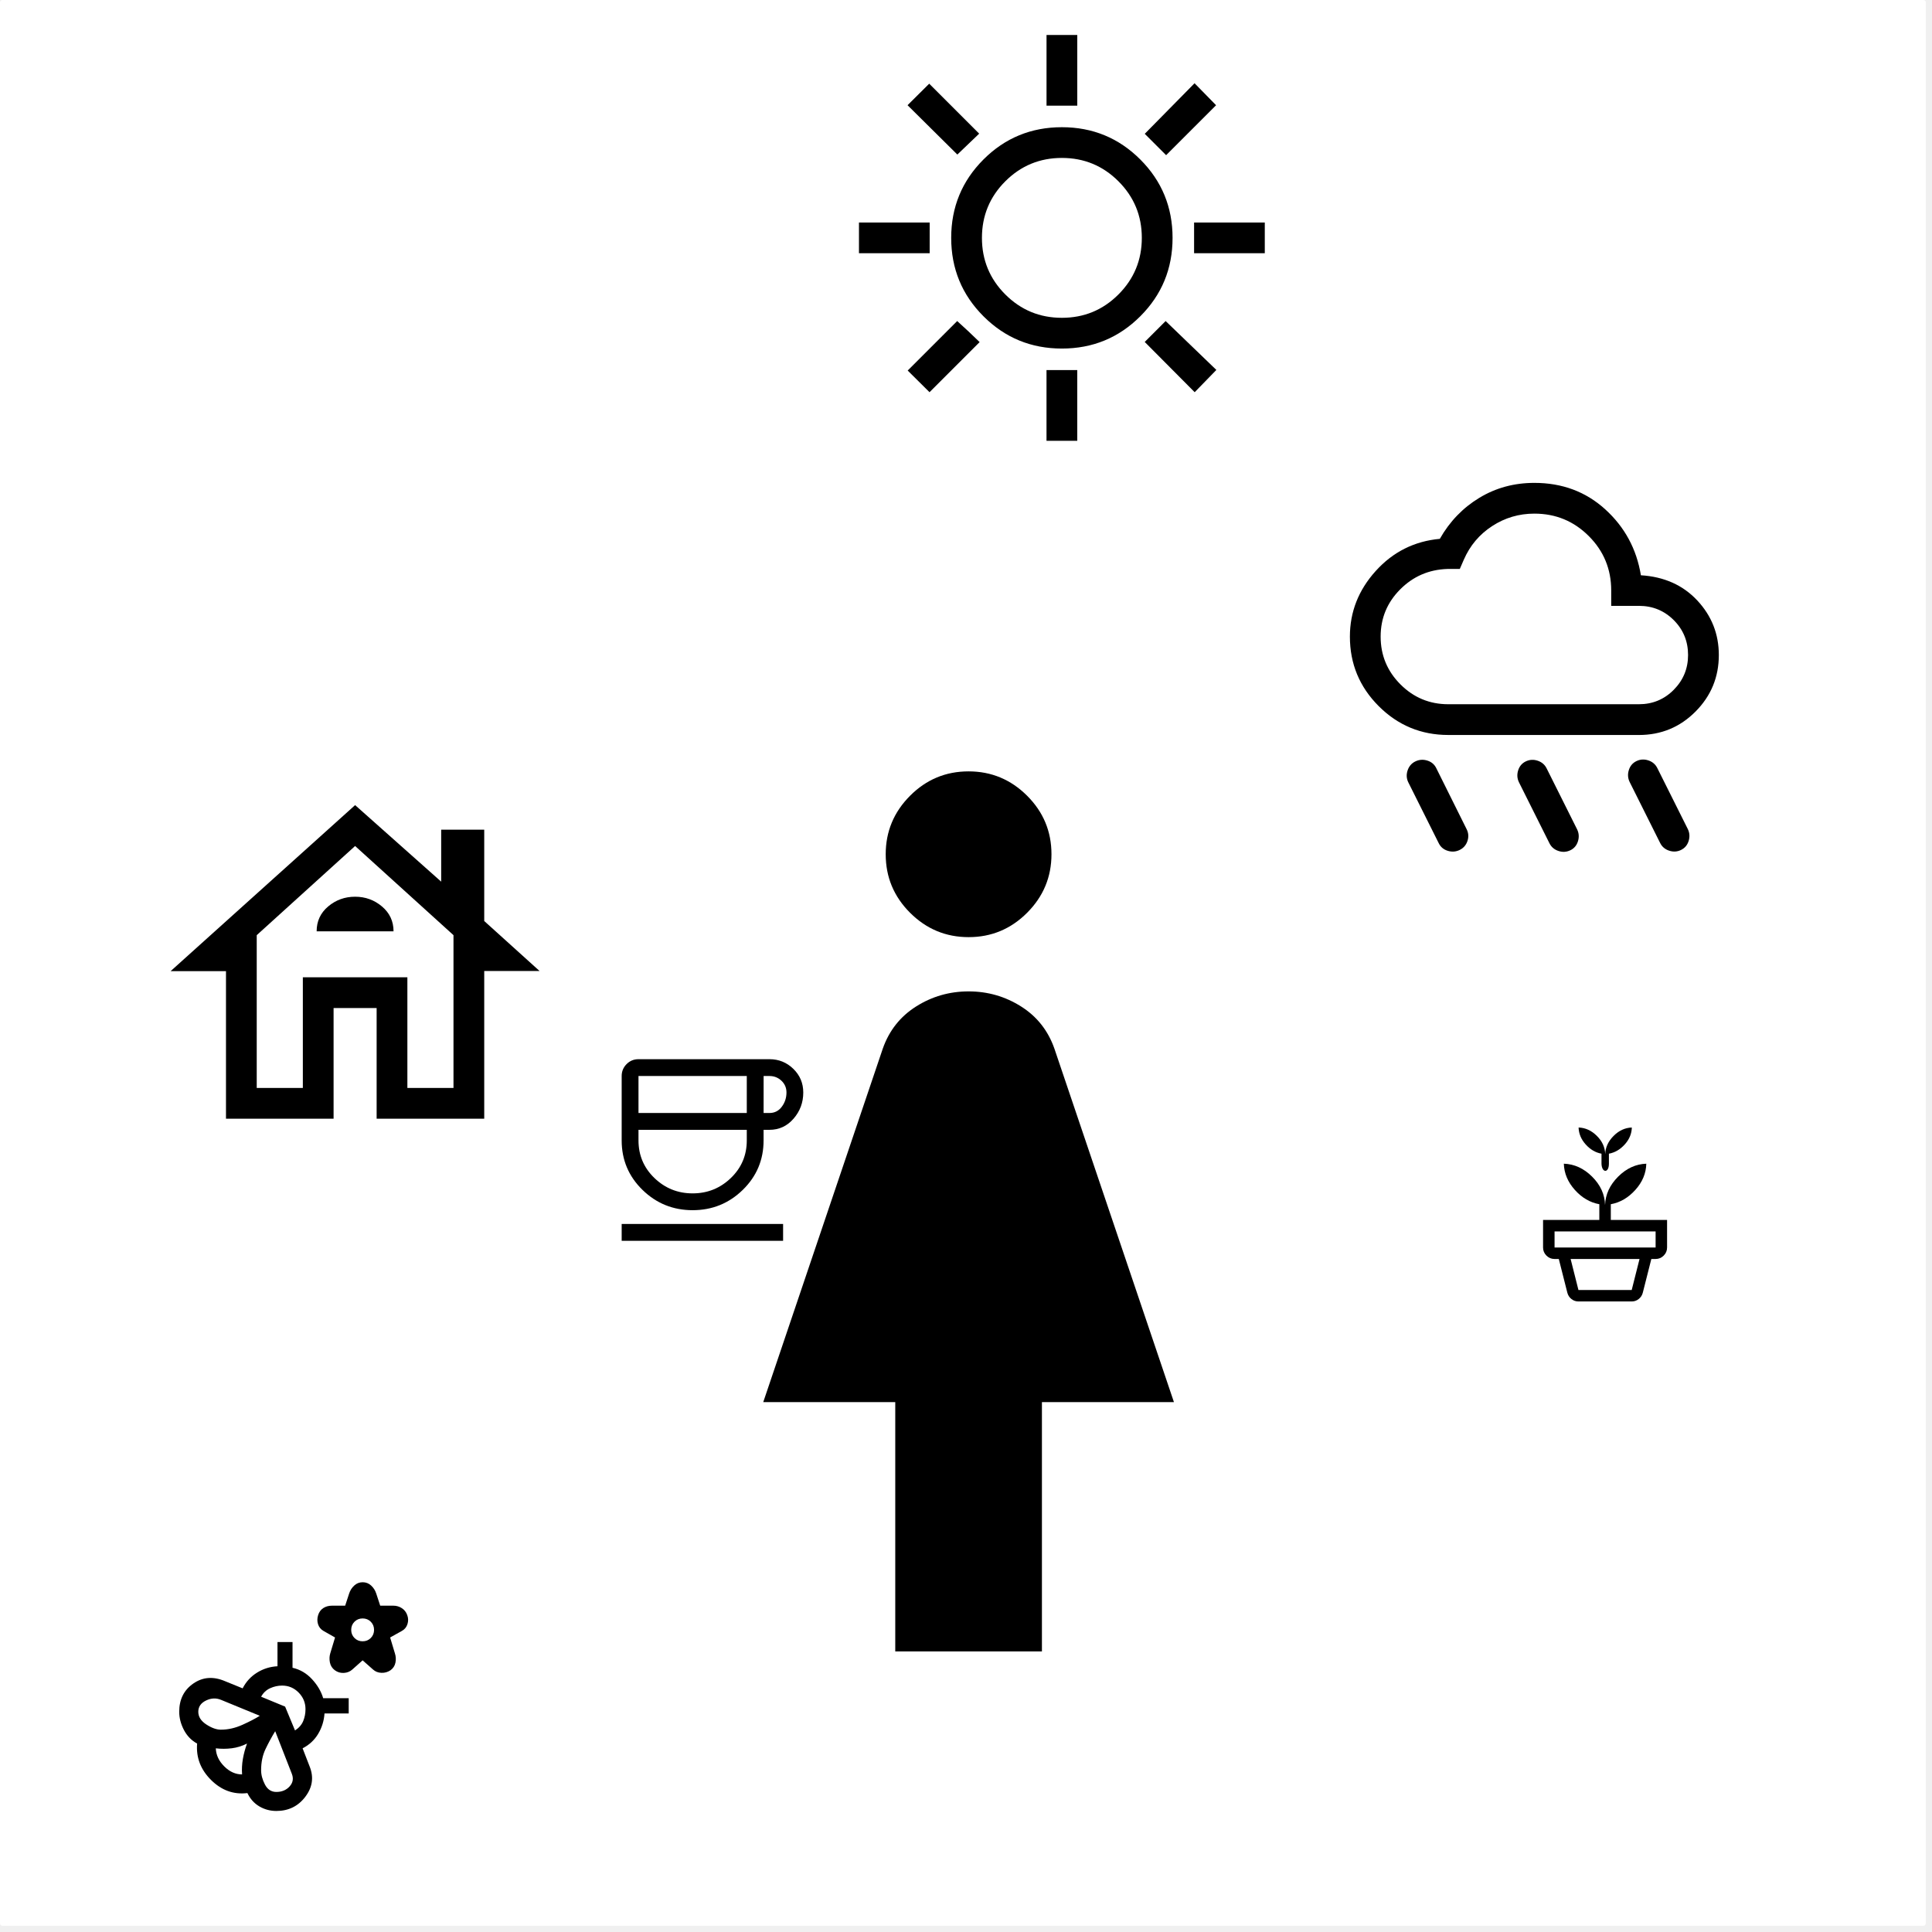
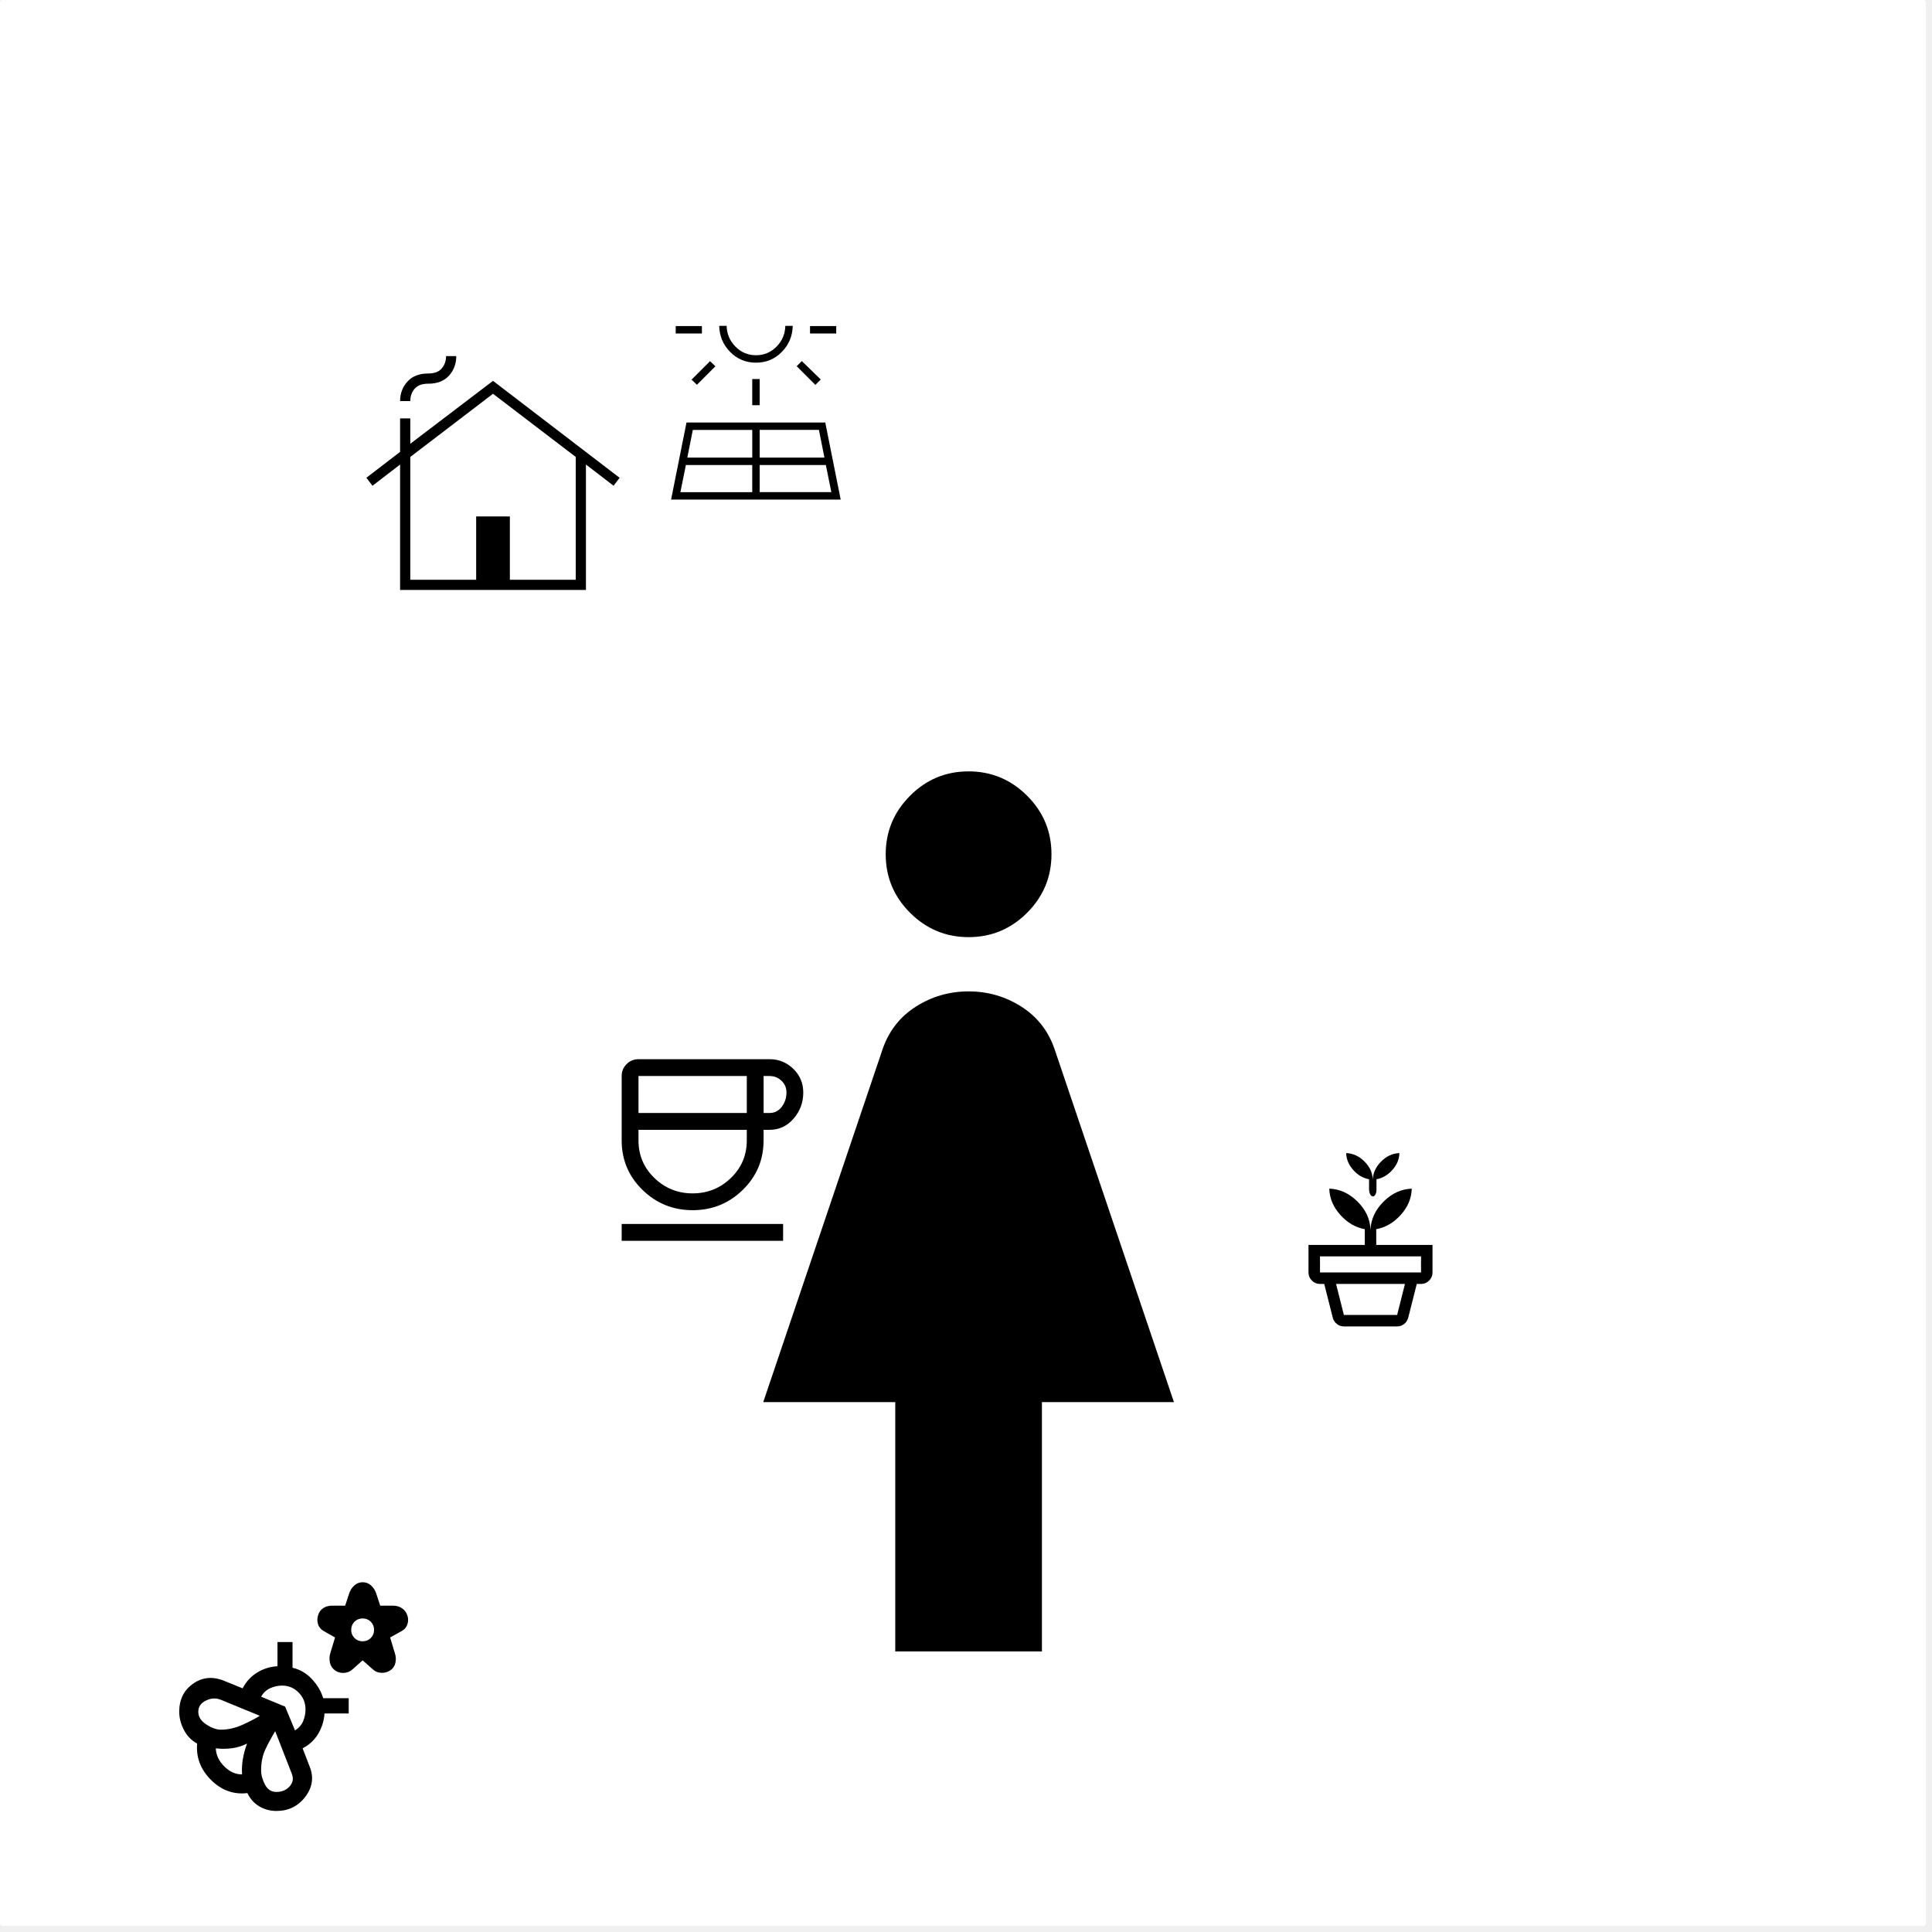
<svg xmlns="http://www.w3.org/2000/svg" width="400" height="400" version="1.1" viewBox="0 0 105.83 105.83" id="svg22">
  <defs id="defs26" />
  <rect width="105.49" height="105.49" ry=".133" fill="#fff" id="rect2" />
  <path d="m37.941 66.291q-1.607 0-2.747-1.112-1.14-1.112-1.14-2.71v-3.528q0-0.382 0.269-0.652t0.652-0.269h7.175q0.765 0 1.308 0.53 0.543 0.53 0.543 1.294 0 0.82-0.53 1.432-0.53 0.613-1.322 0.613h-0.322v0.58q0 1.598-1.14 2.71-1.14 1.112-2.747 1.112zm-2.966-5.324h5.932v-2.026h-5.932zm2.966 4.403q1.22 0 2.093-0.841 0.873-0.84 0.873-2.061v-0.58h-5.932v0.58q0 1.22 0.873 2.061 0.873 0.841 2.093 0.841zm3.887-4.403h0.322q0.419 0 0.675-0.343 0.256-0.343 0.256-0.781 0-0.382-0.274-0.642-0.274-0.26-0.656-0.26h-0.322zm-7.774 7v-0.921h8.842v0.921z" stroke-width=".014" id="path4" />
-   <g stroke-width=".025" id="g12">
-     <path d="m 86.019,46.575 q -0.312,0.151 -0.653,0.038 -0.341,-0.114 -0.493,-0.425 l -1.667,-3.334 q -0.152,-0.312 -0.046,-0.653 0.105,-0.341 0.417,-0.493 0.312,-0.151 0.653,-0.038 0.341,0.114 0.493,0.425 l 1.667,3.335 q 0.152,0.312 0.046,0.653 -0.105,0.341 -0.417,0.493 z m 6.063,-0.016 q -0.312,0.151 -0.653,0.038 -0.341,-0.114 -0.493,-0.425 l -1.667,-3.335 q -0.152,-0.312 -0.046,-0.653 0.105,-0.341 0.417,-0.493 0.312,-0.151 0.653,-0.038 0.341,0.114 0.493,0.425 l 1.667,3.334 q 0.152,0.312 0.046,0.653 -0.105,0.341 -0.417,0.493 z m -12.126,0 q -0.312,0.151 -0.653,0.046 -0.341,-0.105 -0.493,-0.417 l -1.667,-3.334 q -0.152,-0.312 -0.038,-0.653 0.114,-0.341 0.425,-0.493 0.312,-0.151 0.653,-0.046 0.341,0.105 0.493,0.417 l 1.667,3.351 q 0.152,0.312 0.038,0.644 -0.114,0.333 -0.425,0.484 z m -0.623,-6.299 q -2.231,0 -3.81,-1.579 -1.579,-1.579 -1.579,-3.81 0,-2.029 1.415,-3.595 1.415,-1.566 3.511,-1.76 0.808,-1.423 2.16,-2.244 1.352,-0.821 3.019,-0.821 2.29,0 3.886,1.453 1.596,1.452 1.949,3.608 1.911,0.118 3.09,1.381 1.179,1.263 1.179,2.989 0,1.81 -1.276,3.095 -1.276,1.284 -3.103,1.284 z m 0,-1.684 h 10.441 q 1.128,0 1.911,-0.792 0.783,-0.792 0.783,-1.903 0,-1.128 -0.783,-1.911 -0.783,-0.783 -1.911,-0.783 h -1.516 v -0.842 q 0,-1.752 -1.229,-2.981 -1.229,-1.229 -2.981,-1.229 -1.263,0 -2.311,0.682 -1.048,0.682 -1.554,1.844 l -0.219,0.505 h -0.682 q -1.524,0.051 -2.589,1.124 -1.065,1.074 -1.065,2.581 0,1.533 1.086,2.619 1.086,1.086 2.619,1.086 z" id="path6" />
-     <path d="m57.326 5.789v-3.873h1.684v3.873zm6.551 2.711-1.17-1.17 2.728-2.77 1.179 1.204zm1.532 5.372v-1.684h3.873v1.684zm-8.084 10.273v-3.873h1.684v3.873zm-4.884-15.679-2.728-2.703 1.187-1.179 2.737 2.737zm13.001 13.018-2.737-2.753 1.145-1.145 2.779 2.678zm-18.39-7.612v-1.684h3.873v1.684zm3.865 7.612-1.196-1.187 2.711-2.711 0.615 0.564 0.615 0.589zm7.25-2.391q-2.526 0-4.295-1.768-1.768-1.768-1.768-4.294t1.768-4.295q1.768-1.768 4.295-1.768 2.526 0 4.295 1.768 1.768 1.768 1.768 4.295t-1.768 4.294q-1.768 1.768-4.295 1.768zm0-1.684q1.819 0 3.099-1.28 1.28-1.28 1.28-3.099t-1.28-3.099q-1.28-1.28-3.099-1.28t-3.099 1.28q-1.28 1.28-1.28 3.099t1.28 3.099q1.28 1.28 3.099 1.28z" id="path8" />
-     <path d="m 12.379,61.28 v -8.084 H 9.347 l 10.105,-9.094 4.715,4.193 v -2.846 h 2.358 v 5.002 l 3.031,2.738 h -3.031 v 8.091 h -5.894 v -6.063 h -2.358 v 6.063 z m 1.684,-1.684 h 2.526 v -6.063 h 5.726 v 6.063 h 2.526 v -8.37 l -5.389,-4.884 -5.389,4.884 z m 2.526,-6.063 h 5.726 z m 0.758,-2.518 h 4.21 q 0,-0.825 -0.632,-1.36 -0.632,-0.535 -1.474,-0.535 -0.842,0 -1.474,0.532 -0.632,0.532 -0.632,1.363 z" id="path10" />
-   </g>
-   <path d="m 86.463,70.662 h 2.918 l 0.428,-1.698 h -3.774 z m 0,0.629 q -0.214,0 -0.382,-0.132 -0.168,-0.132 -0.225,-0.343 l -0.469,-1.852 h 5.069 l -0.469,1.852 q -0.056,0.21 -0.225,0.343 -0.168,0.132 -0.382,0.132 z m -1.308,-2.956 h 5.535 v -0.881 h -5.535 z m 2.767,-2.333 q 0.031,-0.862 0.711,-1.544 0.679,-0.682 1.547,-0.714 -0.019,0.792 -0.601,1.437 -0.582,0.645 -1.343,0.783 v 0.862 h 3.082 v 1.509 q 0,0.259 -0.185,0.444 -0.185,0.185 -0.444,0.185 h -5.535 q -0.259,0 -0.444,-0.185 -0.185,-0.185 -0.185,-0.444 v -1.509 h 3.082 v -0.862 q -0.761,-0.138 -1.34,-0.783 -0.579,-0.645 -0.604,-1.437 0.868,0.031 1.55,0.711 0.682,0.679 0.708,1.547 z" stroke-width="0.009" id="path14" />
-   <path d="m 87.929,63.22 c 0.013,-0.371 0.166,-0.703 0.459,-0.997 0.292,-0.294 0.625,-0.447 0.999,-0.461 -0.008,0.341 -0.137,0.65 -0.388,0.928 -0.25,0.277 -0.539,0.446 -0.867,0.506 v 0.556 c -0.005,0.52 -0.385,0.503 -0.406,0 v -0.556 c -0.328,-0.06 -0.616,-0.228 -0.865,-0.506 -0.249,-0.277 -0.379,-0.587 -0.39,-0.928 0.374,0.013 0.707,0.166 1.001,0.459 0.294,0.292 0.446,0.625 0.457,0.999 z" stroke-width="0.006" id="path16" />
+   <path d="m 73.614,72.029 h 2.918 l 0.428,-1.698 h -3.774 z m 0,0.629 q -0.214,0 -0.382,-0.132 -0.168,-0.132 -0.225,-0.343 l -0.469,-1.852 h 5.069 l -0.469,1.852 q -0.056,0.21 -0.225,0.343 -0.168,0.132 -0.382,0.132 z m -1.308,-2.956 h 5.535 v -0.881 h -5.535 z m 2.767,-2.333 q 0.031,-0.862 0.711,-1.544 0.679,-0.682 1.547,-0.714 -0.019,0.792 -0.601,1.437 -0.582,0.645 -1.343,0.783 v 0.862 h 3.082 v 1.509 q 0,0.259 -0.185,0.444 -0.185,0.185 -0.444,0.185 h -5.535 q -0.259,0 -0.444,-0.185 -0.185,-0.185 -0.185,-0.444 v -1.509 h 3.082 v -0.862 q -0.761,-0.138 -1.34,-0.783 -0.579,-0.645 -0.604,-1.437 0.868,0.031 1.55,0.711 0.682,0.679 0.708,1.547 z" stroke-width="0.009" id="path14" />
+   <path d="m 75.197,64.621 c 0.013,-0.371 0.166,-0.703 0.459,-0.997 0.292,-0.294 0.625,-0.447 0.999,-0.461 -0.008,0.341 -0.137,0.65 -0.388,0.928 -0.25,0.277 -0.539,0.446 -0.867,0.506 v 0.556 c -0.005,0.52 -0.385,0.503 -0.406,0 v -0.556 c -0.328,-0.06 -0.616,-0.228 -0.865,-0.506 -0.249,-0.277 -0.379,-0.587 -0.39,-0.928 0.374,0.013 0.707,0.166 1.001,0.459 0.294,0.292 0.446,0.625 0.457,0.999 z" stroke-width="0.006" id="path16" />
  <path d="m49.04 90.462v-13.659h-7.231l6.548-19.363q0.522-1.486 1.828-2.31 1.306-0.824 2.872-0.824 1.567 0 2.872 0.824 1.306 0.823 1.828 2.31l6.548 19.363h-7.231v13.659zm4.02-39.128q-1.871 0-3.207-1.333-1.336-1.333-1.336-3.204 0-1.871 1.333-3.207 1.333-1.336 3.204-1.336 1.871 0 3.207 1.333 1.336 1.333 1.336 3.204 0 1.871-1.333 3.207-1.333 1.336-3.204 1.336z" stroke-width=".06" id="path18" />
  <path d="m19.864 90.949-0.563 0.501q-0.188 0.172-0.464 0.188-0.276 0.016-0.495-0.146-0.219-0.162-0.271-0.428-0.052-0.266 0.021-0.501l0.261-0.866-0.626-0.355q-0.229-0.13-0.305-0.37-0.076-0.24 0.003-0.495 0.078-0.256 0.282-0.389 0.203-0.133 0.48-0.133h0.72l0.219-0.668q0.083-0.256 0.279-0.436 0.196-0.18 0.462-0.18 0.266 0 0.462 0.18 0.196 0.18 0.279 0.436l0.219 0.668h0.72q0.256 0 0.467 0.138 0.211 0.138 0.295 0.383 0.089 0.24 0.01 0.49-0.078 0.25-0.313 0.376l-0.636 0.355 0.261 0.866q0.083 0.245 0.031 0.509-0.052 0.263-0.271 0.42-0.224 0.151-0.498 0.141-0.274-0.01-0.462-0.183zm0-1.043q0.266 0 0.446-0.18 0.18-0.18 0.18-0.446 0-0.266-0.18-0.446-0.18-0.18-0.446-0.18-0.266 0-0.446 0.18t-0.18 0.446q0 0.266 0.18 0.446t0.446 0.18zm-2.9 6.864q0.349 0.876-0.24 1.653-0.589 0.777-1.586 0.777-0.506 0-0.931-0.25-0.425-0.25-0.655-0.73-1.132 0.136-1.99-0.717-0.858-0.853-0.764-1.995-0.469-0.256-0.725-0.748-0.256-0.493-0.256-0.994 0-1.017 0.78-1.552 0.78-0.535 1.745-0.117l0.949 0.386q0.282-0.548 0.793-0.863 0.511-0.316 1.116-0.347v-1.325h0.824v1.408q0.621 0.141 1.069 0.628 0.449 0.488 0.61 1.04h1.398v0.835h-1.325q-0.042 0.605-0.347 1.116-0.305 0.511-0.853 0.793zm-3.703 0.428q-0.031-0.422 0.044-0.853 0.076-0.43 0.227-0.837-0.402 0.203-0.837 0.258-0.435 0.055-0.874 3e-3 0.021 0.548 0.462 0.988 0.441 0.441 0.978 0.441zm-1.158-2.451q0.584 0 1.176-0.266 0.592-0.266 0.952-0.495l-2.107-0.866q-0.412-0.177-0.837 0.029t-0.425 0.618q0 0.407 0.438 0.694 0.438 0.287 0.803 0.287zm3.035 3.411q0.454 0 0.728-0.305 0.274-0.305 0.117-0.696l-0.908-2.326q-0.287 0.469-0.529 0.975-0.243 0.506-0.243 1.163 0 0.381 0.211 0.785 0.211 0.404 0.623 0.404zm1.022-3.369q0.323-0.209 0.449-0.514 0.125-0.305 0.125-0.649 0-0.532-0.376-0.913-0.376-0.381-0.902-0.381-0.344 0-0.662 0.146-0.318 0.146-0.49 0.464l1.314 0.542z" stroke-width=".016" id="path20" />
+   <path d="m 36.76,27.366 0.845,-4.223 h 7.601 l 0.845,4.223 z m 0.254,-9.097 v -0.407 h 1.435 v 0.407 z m 0.256,8.69 h 3.936 v -1.486 h -3.635 z m 0.906,-5.882 -0.294,-0.281 1.013,-1.013 0.294,0.281 z m -0.527,3.989 h 3.558 v -1.516 h -3.256 z m 3.761,-5.2 q -0.836,0 -1.414,-0.588 -0.578,-0.588 -0.6,-1.427 h 0.407 q 0.019,0.67 0.486,1.139 0.466,0.469 1.123,0.469 0.657,0 1.122,-0.469 0.465,-0.469 0.484,-1.139 h 0.407 q -0.022,0.84 -0.6,1.427 -0.578,0.588 -1.414,0.588 z m 0,-2.015 z m -0.204,4.345 v -1.435 h 0.407 v 1.435 z m 0.407,4.762 h 3.926 l -0.301,-1.486 h -3.625 z m 0,-1.893 h 3.547 l -0.301,-1.516 h -3.246 z m 3.051,-3.982 -1.023,-1.023 0.281,-0.281 1.036,1.009 z m -0.293,-2.816 v -0.407 h 1.435 v 0.407 z" id="path877" style="stroke-width:0.013" />
+   <path d="m 21.916,32.316 v -6.87 l -1.513,1.163 -0.333,-0.439 1.846,-1.417 v -1.835 h 0.559 v 1.39 l 4.531,-3.446 6.936,5.311 -0.333,0.435 -1.513,-1.163 v 6.87 z m 0.559,-0.559 h 3.608 v -3.468 h 1.846 v 3.468 h 3.608 v -6.727 l -4.531,-3.46 -4.531,3.46 z m -0.559,-9.788 q 0,-0.626 0.403,-1.068 0.403,-0.442 1.136,-0.442 0.513,0 0.746,-0.28 0.233,-0.28 0.233,-0.671 h 0.559 q 0,0.622 -0.395,1.066 -0.395,0.444 -1.143,0.444 -0.503,0 -0.741,0.275 -0.238,0.275 -0.238,0.676 z m 0.559,9.788 h 9.061 z" id="path1515" style="stroke-width:0.018" />
</svg>
